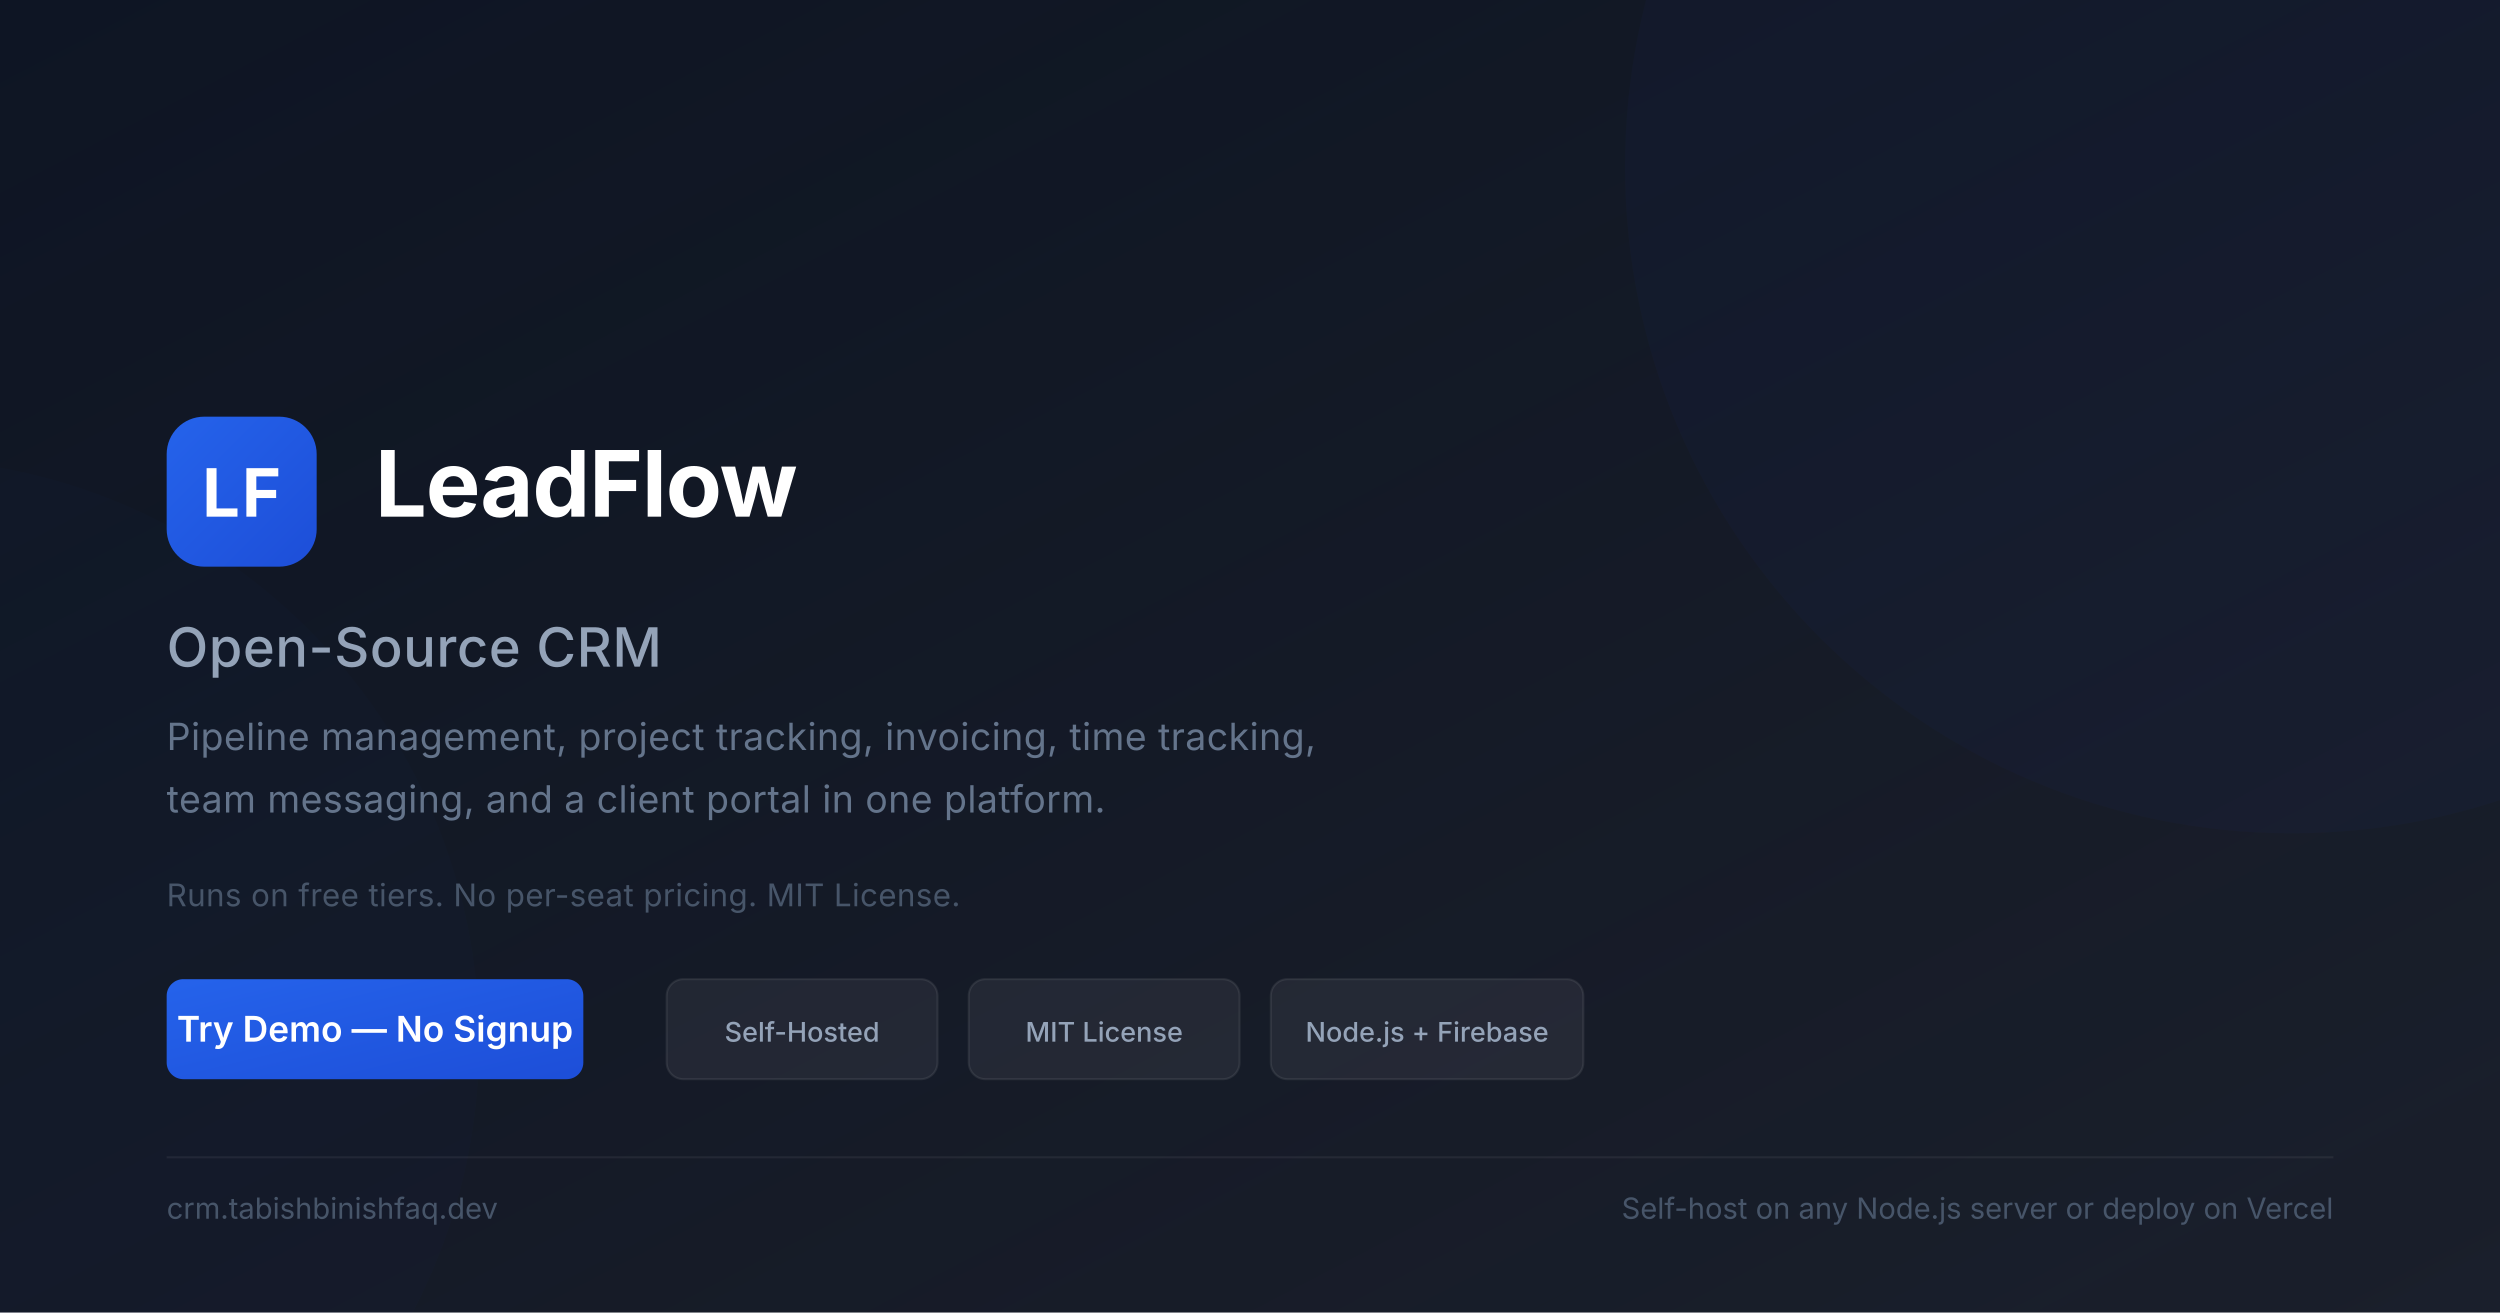
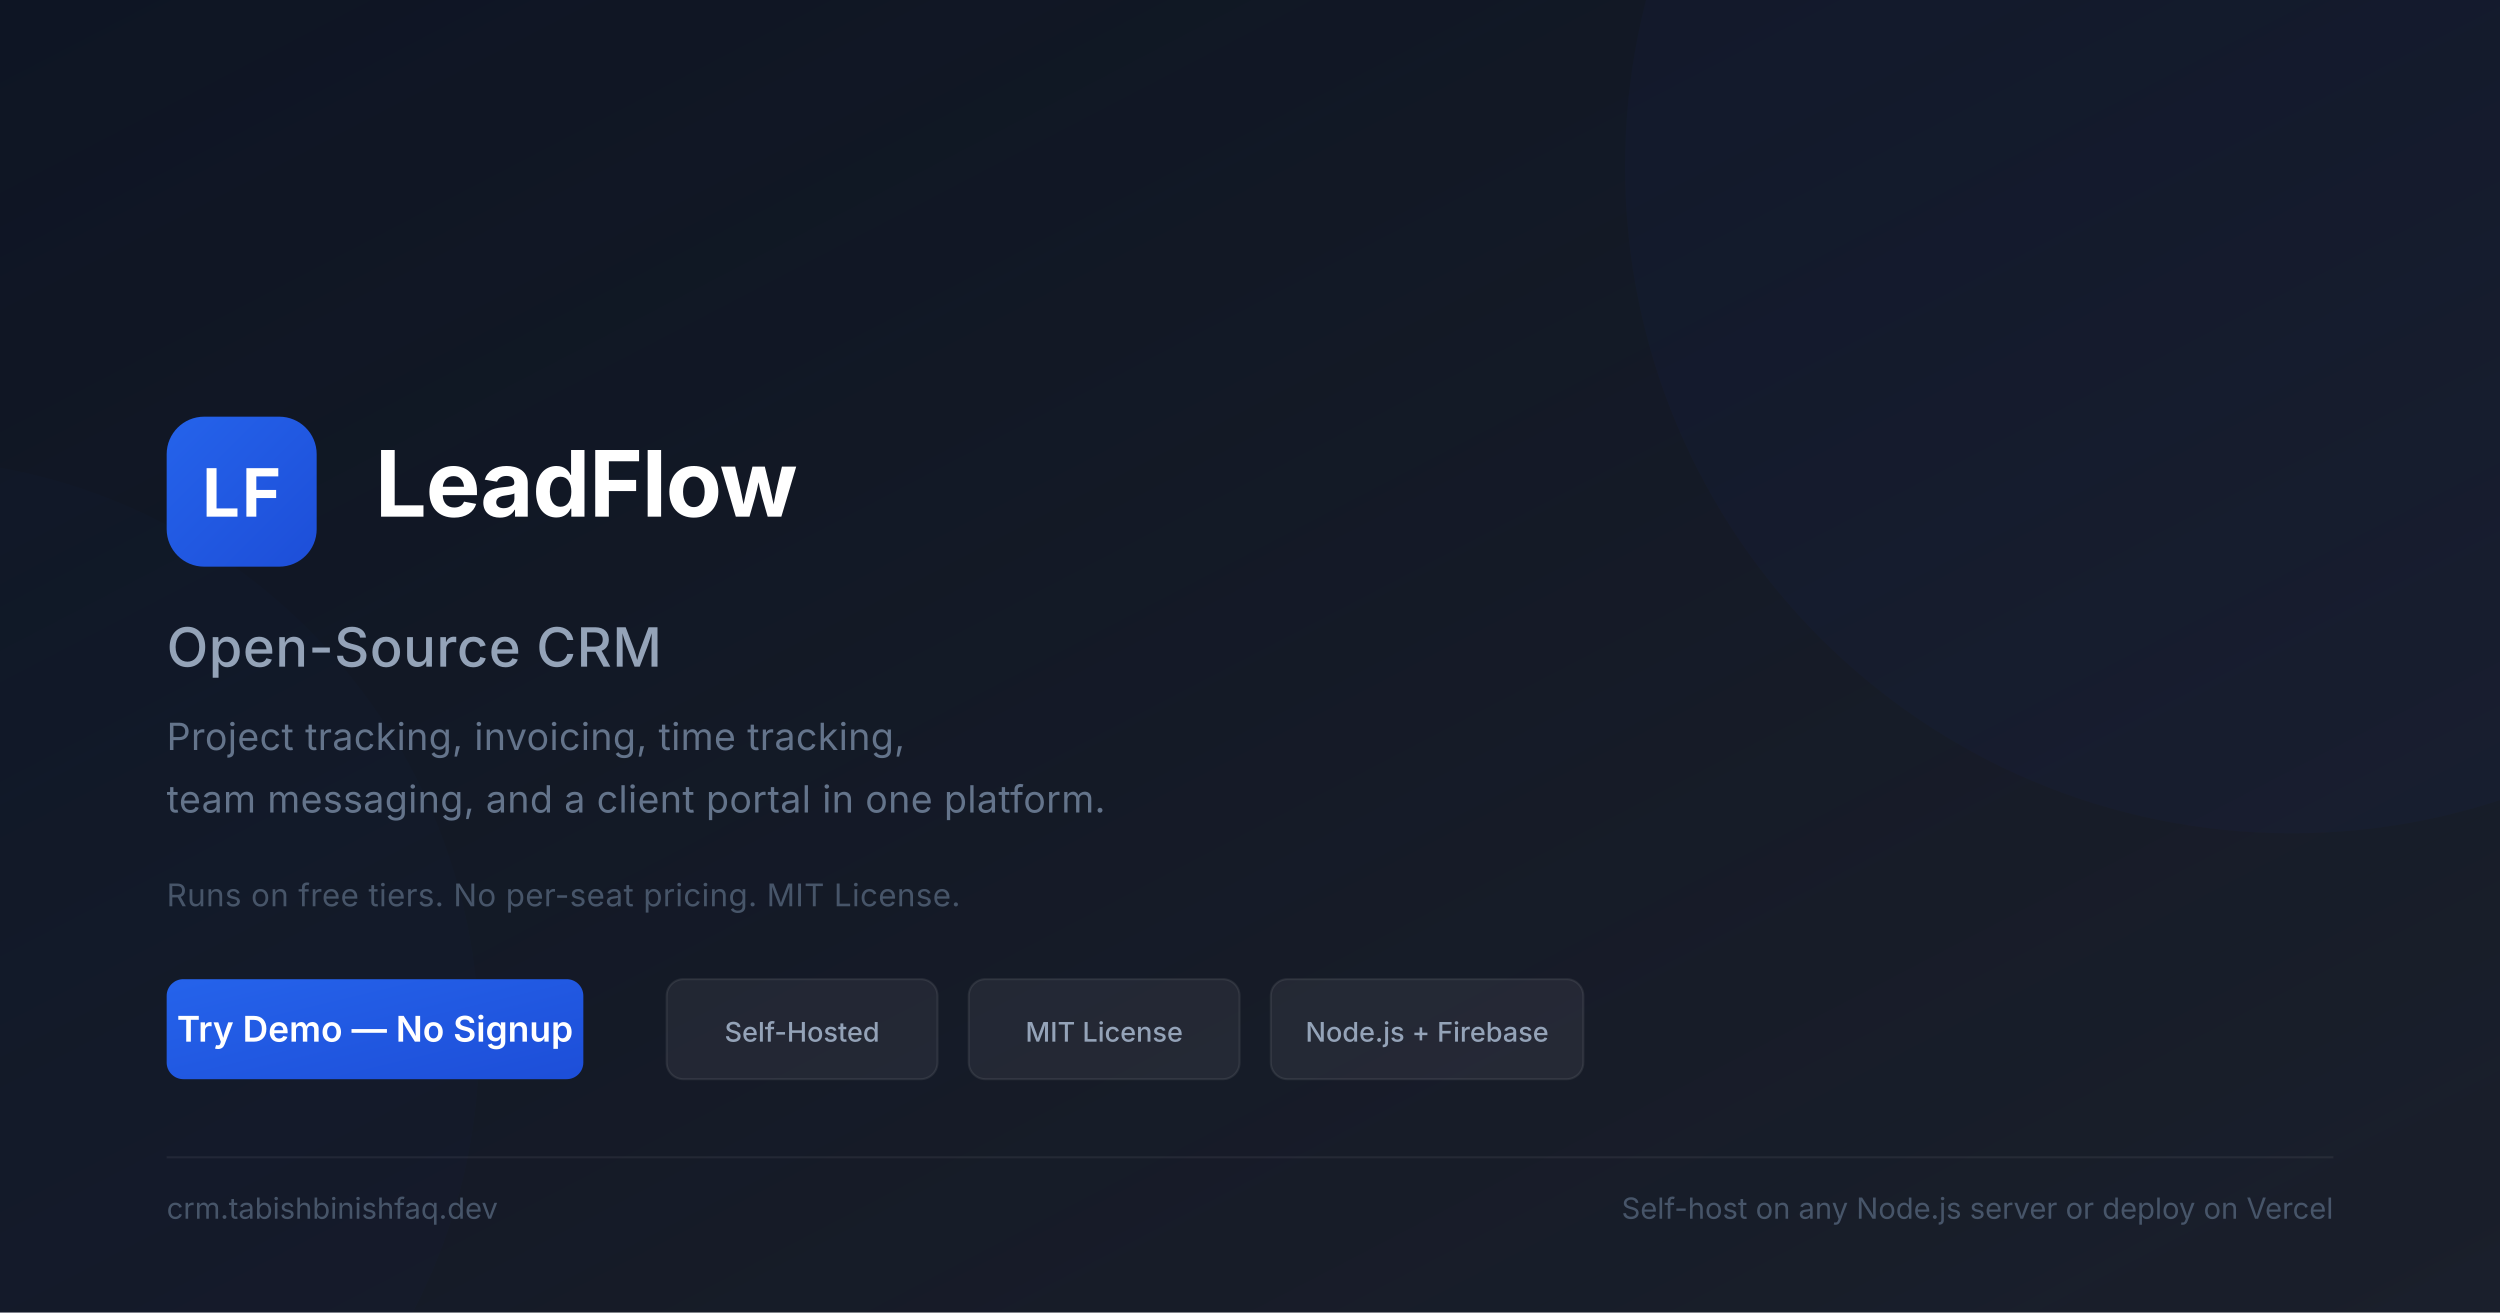
<svg xmlns="http://www.w3.org/2000/svg" width="1200" height="630" viewBox="0 0 1200 630">
  <defs>
    <linearGradient id="bg" x1="0" y1="0" x2="1" y2="1">
      <stop offset="0%" stop-color="#0c0e12" />
      <stop offset="100%" stop-color="#1a1d24" />
    </linearGradient>
    <linearGradient id="accent" x1="0" y1="0" x2="1" y2="1">
      <stop offset="0%" stop-color="#2563eb" />
      <stop offset="100%" stop-color="#1d4ed8" />
    </linearGradient>
    <linearGradient id="subtle" x1="0" y1="0" x2="1" y2="1">
      <stop offset="0%" stop-color="rgba(37,99,235,0.08)" />
      <stop offset="100%" stop-color="rgba(29,78,216,0.04)" />
    </linearGradient>
  </defs>
  <rect width="1200" height="630" fill="url(#bg)" />
  <rect x="0" y="0" width="1200" height="630" fill="url(#subtle)" />
  <circle cx="1100" cy="80" r="320" fill="rgba(37,99,235,0.03)" />
  <circle cx="-50" cy="500" r="280" fill="rgba(37,99,235,0.02)" />
  <rect x="80" y="200" width="72" height="72" rx="18" fill="url(#accent)" />
  <text x="116" y="248" text-anchor="middle" font-family="'Inter', 'SF Pro Display', -apple-system, sans-serif" font-size="32" font-weight="700" fill="#ffffff" letter-spacing="1">LF</text>
  <text x="180" y="248" font-family="'Inter', 'SF Pro Display', -apple-system, sans-serif" font-size="44" font-weight="700" fill="#ffffff" letter-spacing="-0.5">LeadFlow</text>
  <text x="80" y="320" font-family="'Inter', 'SF Pro Display', -apple-system, sans-serif" font-size="26" font-weight="500" fill="#94a3b8" letter-spacing="0.3">Open-Source CRM</text>
-   <text x="80" y="360" font-family="'Inter', 'SF Pro Display', -apple-system, sans-serif" font-size="18" fill="#64748b" letter-spacing="0.2">Pipeline management, project tracking, invoicing, time tracking,</text>
+   <text x="80" y="360" font-family="'Inter', 'SF Pro Display', -apple-system, sans-serif" font-size="18" fill="#64748b" letter-spacing="0.2">Project tracking, invoicing, time tracking,</text>
  <text x="80" y="390" font-family="'Inter', 'SF Pro Display', -apple-system, sans-serif" font-size="18" fill="#64748b" letter-spacing="0.2">team messaging, and a client portal in one platform.</text>
  <text x="80" y="435" font-family="'Inter', 'SF Pro Display', -apple-system, sans-serif" font-size="15" fill="#475569" letter-spacing="0.2">Runs on free tiers. No per-seat pricing. MIT License.</text>
  <rect x="80" y="470" width="200" height="48" rx="8" fill="url(#accent)" />
  <text x="180" y="500" text-anchor="middle" font-family="'Inter', 'SF Pro Display', -apple-system, sans-serif" font-size="17" font-weight="600" fill="#ffffff">Try Demo — No Signup</text>
  <rect x="320" y="470" width="130" height="48" rx="8" fill="rgba(255,255,255,0.06)" stroke="rgba(255,255,255,0.08)" stroke-width="1" />
  <text x="385" y="500" text-anchor="middle" font-family="'Inter', 'SF Pro Display', -apple-system, sans-serif" font-size="13" font-weight="500" fill="#94a3b8">Self-Hosted</text>
  <rect x="465" y="470" width="130" height="48" rx="8" fill="rgba(255,255,255,0.06)" stroke="rgba(255,255,255,0.08)" stroke-width="1" />
  <text x="530" y="500" text-anchor="middle" font-family="'Inter', 'SF Pro Display', -apple-system, sans-serif" font-size="13" font-weight="500" fill="#94a3b8">MIT License</text>
  <rect x="610" y="470" width="150" height="48" rx="8" fill="rgba(255,255,255,0.06)" stroke="rgba(255,255,255,0.08)" stroke-width="1" />
  <text x="685" y="500" text-anchor="middle" font-family="'Inter', 'SF Pro Display', -apple-system, sans-serif" font-size="13" font-weight="500" fill="#94a3b8">Node.js + Firebase</text>
  <rect x="80" y="555" width="1040" height="1" fill="rgba(255,255,255,0.06)" />
  <text x="80" y="585" font-family="'Inter', 'SF Pro Display', -apple-system, sans-serif" font-size="14" fill="#475569">crm.tabishbinishfaq.dev</text>
  <text x="1120" y="585" text-anchor="end" font-family="'Inter', 'SF Pro Display', -apple-system, sans-serif" font-size="14" fill="#475569">Self-host on any Node.js server or deploy on Vercel</text>
</svg>
